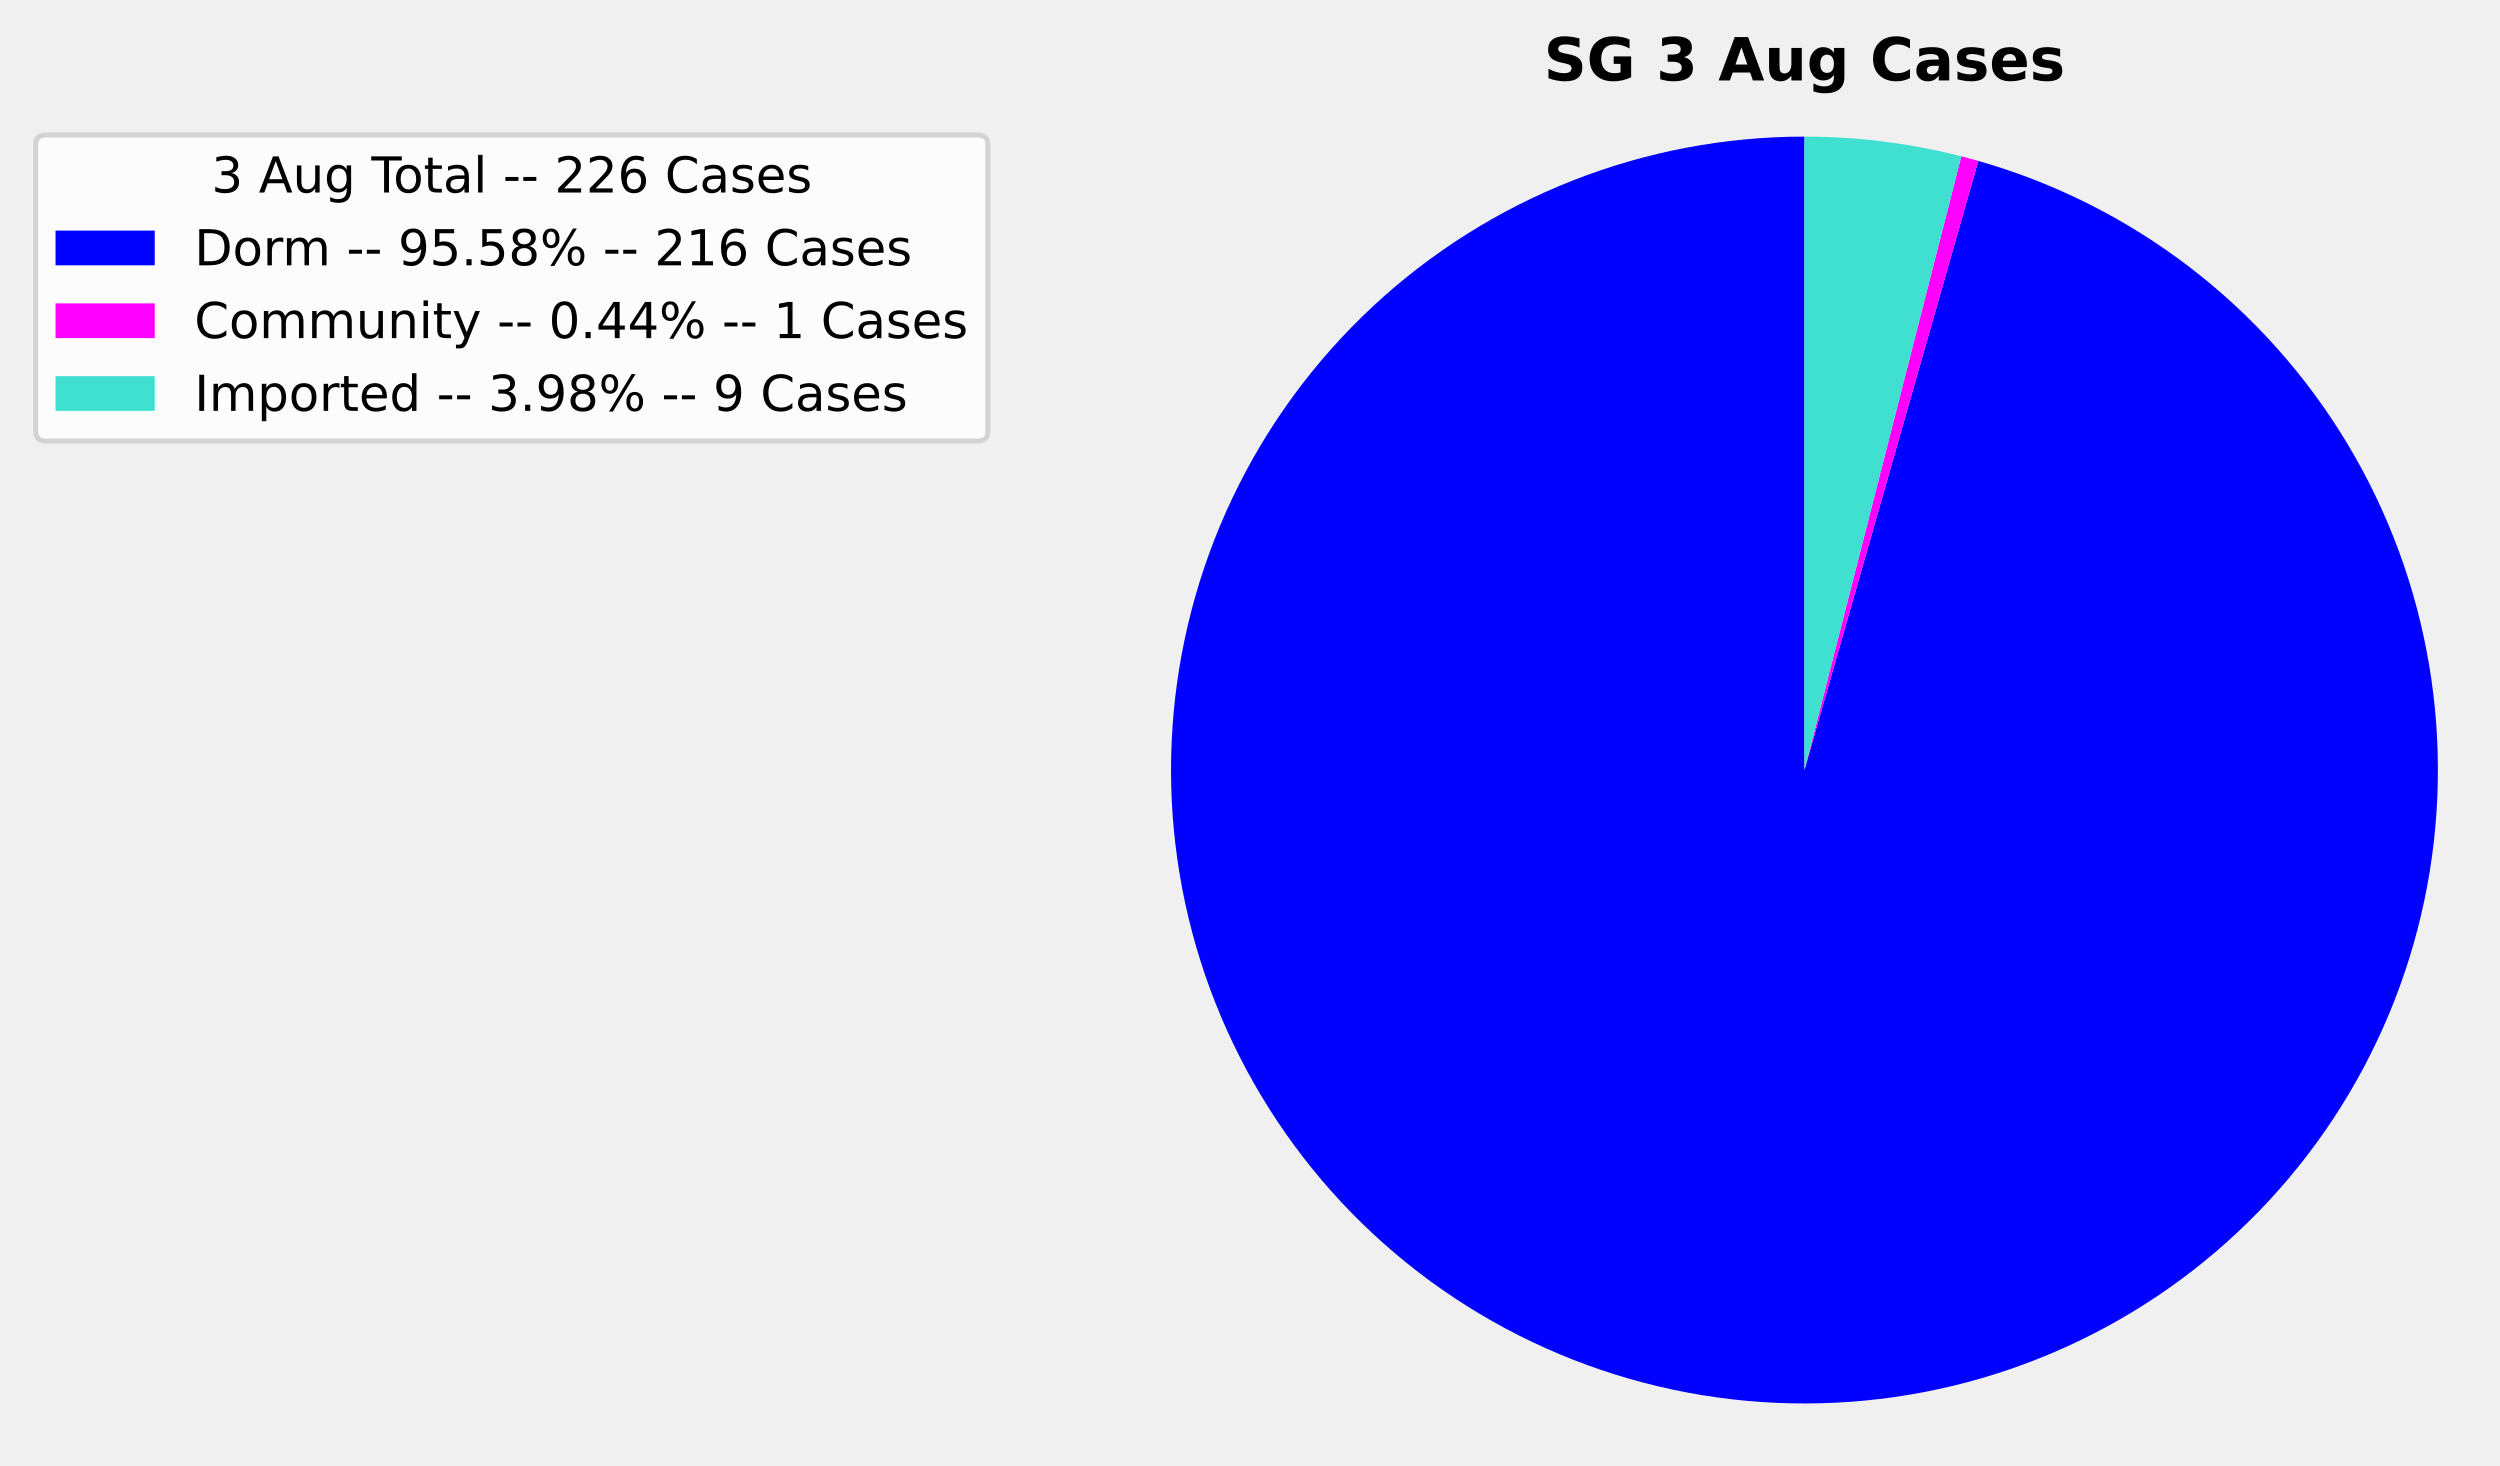
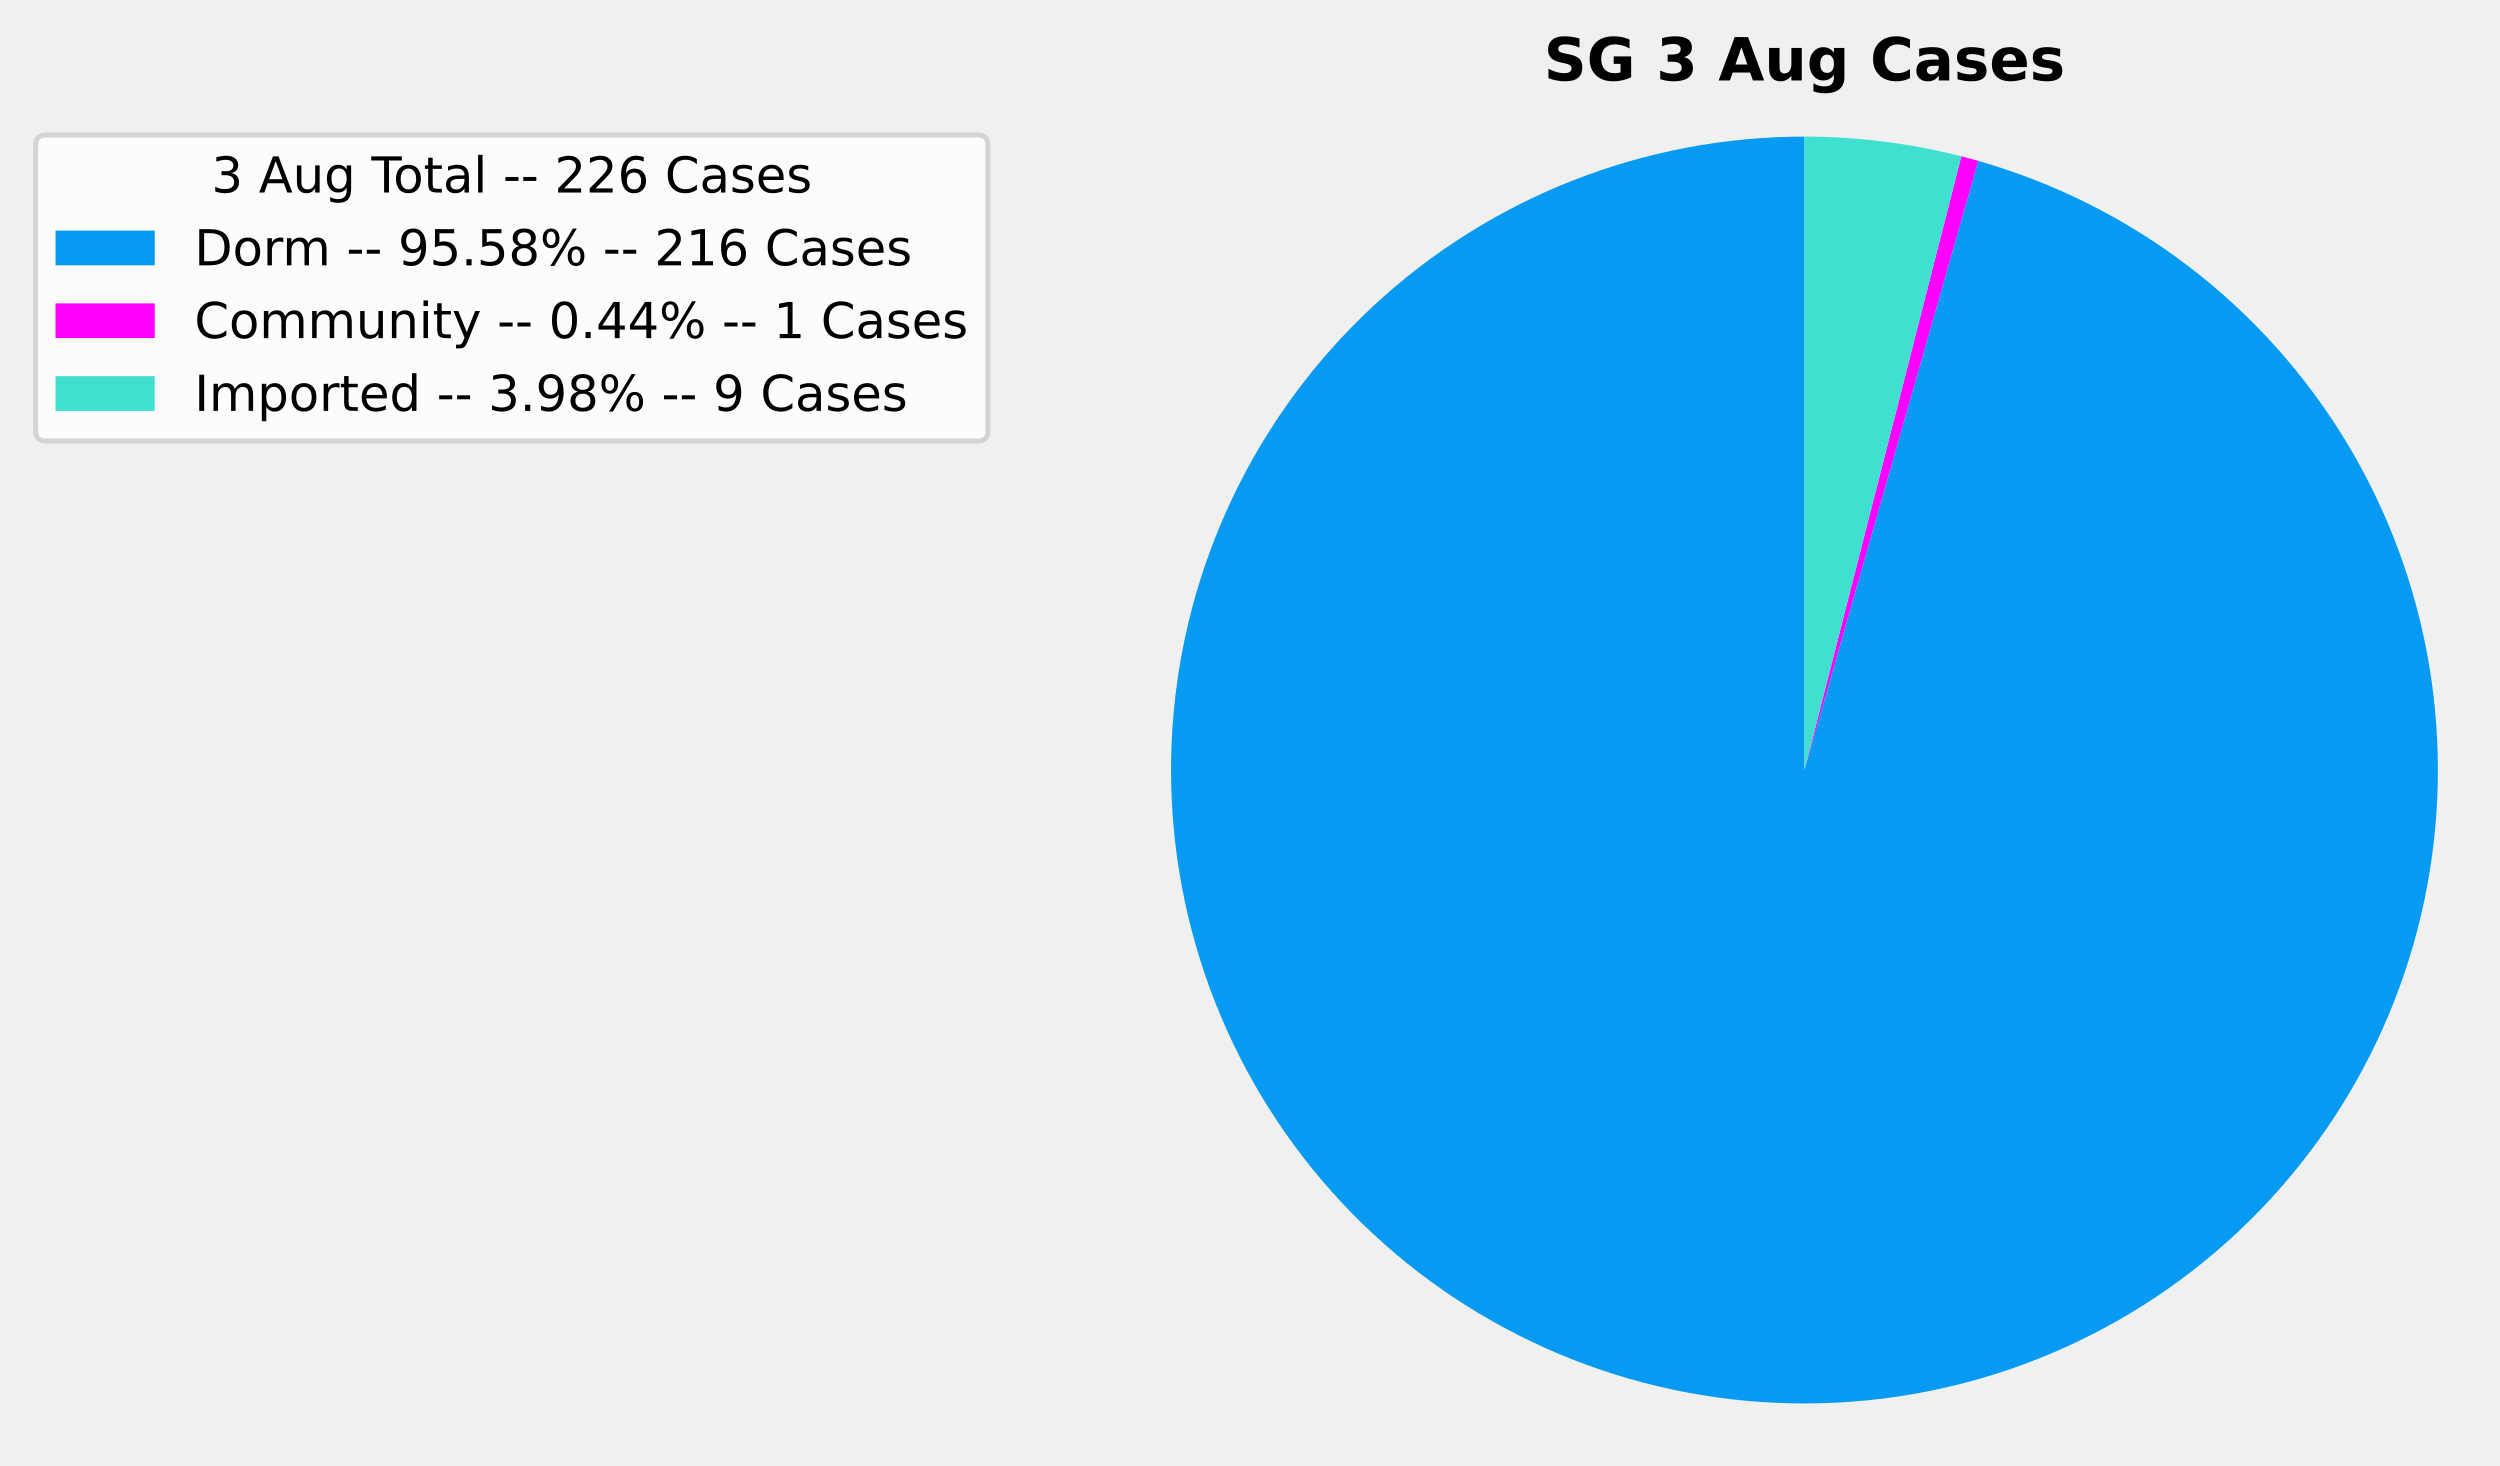
<svg xmlns="http://www.w3.org/2000/svg" xmlns:xlink="http://www.w3.org/1999/xlink" height="295.536pt" version="1.1" viewBox="0 0 504.133 295.536" width="504.133pt">
  <defs>
    <style type="text/css">
*{stroke-linecap:butt;stroke-linejoin:round;}
  </style>
  </defs>
  <g id="figure_1">
    <g id="patch_1">
      <path d="M -0 295.536  L 504.133 295.536  L 504.133 0  L -0 0  z " style="fill:none;" />
    </g>
    <g id="axes_1">
      <g id="patch_2">
-         <path d="M 363.877 27.547  C 347.849 27.547 331.964 30.563 317.053 36.438  C 302.141 42.313 288.468 50.943 276.748 61.875  C 265.028 72.808 255.47 85.849 248.573 100.316  C 241.677 114.784 237.564 130.421 236.451 146.409  C 235.338 162.398 237.244 178.454 242.07 193.738  C 246.895 209.021 254.554 223.261 264.646 235.712  C 274.738 248.163 287.084 258.604 301.038 266.488  C 314.991 274.373 330.305 279.561 346.178 281.782  C 362.05 284.003 378.2 283.216 393.782 279.464  C 409.364 275.712 424.101 269.06 437.222 259.857  C 450.344 250.654 461.617 239.063 470.452 225.691  C 479.286 212.318 485.526 197.402 488.844 181.722  C 492.161 166.042 492.498 149.877 489.837 134.072  C 487.176 118.267 481.564 103.103 473.295 89.374  C 465.025 75.645 454.245 63.594 441.519 53.852  C 428.792 44.11 414.345 36.85 398.933 32.451  L 363.877 155.28  L 363.877 27.547  z " style="fill:#0000ff;" />
+         <path d="M 363.877 27.547  C 347.849 27.547 331.964 30.563 317.053 36.438  C 302.141 42.313 288.468 50.943 276.748 61.875  C 265.028 72.808 255.47 85.849 248.573 100.316  C 241.677 114.784 237.564 130.421 236.451 146.409  C 235.338 162.398 237.244 178.454 242.07 193.738  C 246.895 209.021 254.554 223.261 264.646 235.712  C 274.738 248.163 287.084 258.604 301.038 266.488  C 314.991 274.373 330.305 279.561 346.178 281.782  C 362.05 284.003 378.2 283.216 393.782 279.464  C 409.364 275.712 424.101 269.06 437.222 259.857  C 450.344 250.654 461.617 239.063 470.452 225.691  C 479.286 212.318 485.526 197.402 488.844 181.722  C 492.161 166.042 492.498 149.877 489.837 134.072  C 487.176 118.267 481.564 103.103 473.295 89.374  C 465.025 75.645 454.245 63.594 441.519 53.852  C 428.792 44.11 414.345 36.85 398.933 32.451  L 363.877 155.28  L 363.877 27.547  z " style="fill:#069af3;" />
      </g>
      <g id="patch_3">
        <path d="M 398.933 32.451  C 398.364 32.289 397.794 32.13 397.222 31.976  C 396.651 31.821 396.079 31.671 395.505 31.524  L 363.877 155.28  L 398.933 32.451  z " style="fill:#ff00ff;" />
      </g>
      <g id="patch_4">
        <path d="M 395.505 31.524  C 390.342 30.205 385.102 29.21 379.815 28.545  C 374.528 27.88 369.205 27.547 363.877 27.547  L 363.877 155.28  L 395.505 31.524  z " style="fill:#40e0d0;" />
      </g>
      <g id="matplotlib.axis_1" />
      <g id="matplotlib.axis_2" />
      <g id="text_1">
        <defs>
          <path d="M 59.906 70.609  L 59.906 55.172  Q 53.906 57.859 48.188 59.219  Q 42.484 60.594 37.406 60.594  Q 30.672 60.594 27.438 58.734  Q 24.219 56.891 24.219 52.984  Q 24.219 50.047 26.391 48.406  Q 28.562 46.781 34.281 45.609  L 42.281 44  Q 54.438 41.547 59.562 36.562  Q 64.703 31.594 64.703 22.406  Q 64.703 10.359 57.547 4.469  Q 50.391 -1.422 35.688 -1.422  Q 28.766 -1.422 21.781 -0.094  Q 14.797 1.219 7.812 3.812  L 7.812 19.672  Q 14.797 15.969 21.312 14.078  Q 27.828 12.203 33.891 12.203  Q 40.047 12.203 43.312 14.25  Q 46.578 16.312 46.578 20.125  Q 46.578 23.531 44.359 25.391  Q 42.141 27.25 35.5 28.719  L 28.219 30.328  Q 17.281 32.672 12.219 37.797  Q 7.172 42.922 7.172 51.609  Q 7.172 62.5 14.203 68.359  Q 21.234 74.219 34.422 74.219  Q 40.438 74.219 46.781 73.312  Q 53.125 72.406 59.906 70.609  z " id="DejaVuSans-Bold-83" />
          <path d="M 74.703 5.422  Q 67.672 2 60.109 0.281  Q 52.547 -1.422 44.484 -1.422  Q 26.266 -1.422 15.625 8.766  Q 4.984 18.953 4.984 36.375  Q 4.984 54 15.812 64.109  Q 26.656 74.219 45.516 74.219  Q 52.781 74.219 59.438 72.844  Q 66.109 71.484 72.016 68.797  L 72.016 53.719  Q 65.922 57.172 59.891 58.875  Q 53.859 60.594 47.797 60.594  Q 36.578 60.594 30.5 54.312  Q 24.422 48.047 24.422 36.375  Q 24.422 24.812 30.281 18.5  Q 36.141 12.203 46.922 12.203  Q 49.859 12.203 52.375 12.562  Q 54.891 12.938 56.891 13.719  L 56.891 27.875  L 45.406 27.875  L 45.406 40.484  L 74.703 40.484  z " id="DejaVuSans-Bold-71" />
          <path id="DejaVuSans-Bold-32" />
          <path d="M 46.578 39.312  Q 53.953 37.406 57.781 32.688  Q 61.625 27.984 61.625 20.703  Q 61.625 9.859 53.312 4.219  Q 45.016 -1.422 29.109 -1.422  Q 23.484 -1.422 17.844 -0.516  Q 12.203 0.391 6.688 2.203  L 6.688 16.703  Q 11.969 14.062 17.156 12.719  Q 22.359 11.375 27.391 11.375  Q 34.859 11.375 38.844 13.953  Q 42.828 16.547 42.828 21.391  Q 42.828 26.375 38.75 28.938  Q 34.672 31.5 26.703 31.5  L 19.188 31.5  L 19.188 43.609  L 27.094 43.609  Q 34.188 43.609 37.641 45.828  Q 41.109 48.047 41.109 52.594  Q 41.109 56.781 37.734 59.078  Q 34.375 61.375 28.219 61.375  Q 23.688 61.375 19.047 60.344  Q 14.406 59.328 9.812 57.328  L 9.812 71.094  Q 15.375 72.656 20.844 73.438  Q 26.312 74.219 31.594 74.219  Q 45.797 74.219 52.844 69.547  Q 59.906 64.891 59.906 55.516  Q 59.906 49.125 56.531 45.047  Q 53.172 40.969 46.578 39.312  z " id="DejaVuSans-Bold-51" />
          <path d="M 53.422 13.281  L 24.031 13.281  L 19.391 0  L 0.484 0  L 27.484 72.906  L 49.906 72.906  L 76.906 0  L 58.016 0  z M 28.719 26.812  L 48.688 26.812  L 38.719 55.812  z " id="DejaVuSans-Bold-65" />
          <path d="M 7.812 21.297  L 7.812 54.688  L 25.391 54.688  L 25.391 49.219  Q 25.391 44.781 25.344 38.062  Q 25.297 31.344 25.297 29.109  Q 25.297 22.516 25.641 19.609  Q 25.984 16.703 26.812 15.375  Q 27.875 13.672 29.609 12.734  Q 31.344 11.812 33.594 11.812  Q 39.062 11.812 42.188 16.016  Q 45.312 20.219 45.312 27.688  L 45.312 54.688  L 62.797 54.688  L 62.797 0  L 45.312 0  L 45.312 7.906  Q 41.359 3.125 36.938 0.844  Q 32.516 -1.422 27.203 -1.422  Q 17.719 -1.422 12.766 4.391  Q 7.812 10.203 7.812 21.297  z " id="DejaVuSans-Bold-117" />
          <path d="M 45.609 9.281  Q 42 4.5 37.641 2.25  Q 33.297 0 27.594 0  Q 17.578 0 11.031 7.875  Q 4.5 15.766 4.5 27.984  Q 4.5 40.234 11.031 48.062  Q 17.578 55.906 27.594 55.906  Q 33.297 55.906 37.641 53.656  Q 42 51.422 45.609 46.578  L 45.609 54.688  L 63.188 54.688  L 63.188 5.516  Q 63.188 -7.672 54.859 -14.625  Q 46.531 -21.578 30.719 -21.578  Q 25.594 -21.578 20.797 -20.797  Q 16.016 -20.016 11.188 -18.406  L 11.188 -4.781  Q 15.766 -7.422 20.156 -8.719  Q 24.562 -10.016 29 -10.016  Q 37.594 -10.016 41.594 -6.25  Q 45.609 -2.484 45.609 5.516  z M 34.078 43.312  Q 28.656 43.312 25.625 39.297  Q 22.609 35.297 22.609 27.984  Q 22.609 20.453 25.531 16.578  Q 28.469 12.703 34.078 12.703  Q 39.547 12.703 42.578 16.703  Q 45.609 20.703 45.609 27.984  Q 45.609 35.297 42.578 39.297  Q 39.547 43.312 34.078 43.312  z " id="DejaVuSans-Bold-103" />
          <path d="M 67 4  Q 61.812 1.312 56.203 -0.047  Q 50.594 -1.422 44.484 -1.422  Q 26.266 -1.422 15.625 8.766  Q 4.984 18.953 4.984 36.375  Q 4.984 53.859 15.625 64.031  Q 26.266 74.219 44.484 74.219  Q 50.594 74.219 56.203 72.844  Q 61.812 71.484 67 68.797  L 67 53.719  Q 61.766 57.281 56.688 58.938  Q 51.609 60.594 46 60.594  Q 35.938 60.594 30.172 54.141  Q 24.422 47.703 24.422 36.375  Q 24.422 25.094 30.172 18.641  Q 35.938 12.203 46 12.203  Q 51.609 12.203 56.688 13.859  Q 61.766 15.531 67 19.094  z " id="DejaVuSans-Bold-67" />
          <path d="M 32.906 24.609  Q 27.438 24.609 24.672 22.75  Q 21.922 20.906 21.922 17.281  Q 21.922 13.969 24.141 12.078  Q 26.375 10.203 30.328 10.203  Q 35.25 10.203 38.625 13.734  Q 42 17.281 42 22.609  L 42 24.609  z M 59.625 31.203  L 59.625 0  L 42 0  L 42 8.109  Q 38.484 3.125 34.078 0.844  Q 29.688 -1.422 23.391 -1.422  Q 14.891 -1.422 9.594 3.531  Q 4.297 8.5 4.297 16.406  Q 4.297 26.031 10.906 30.516  Q 17.531 35.016 31.688 35.016  L 42 35.016  L 42 36.375  Q 42 40.531 38.719 42.453  Q 35.453 44.391 28.516 44.391  Q 22.906 44.391 18.062 43.266  Q 13.234 42.141 9.078 39.891  L 9.078 53.219  Q 14.703 54.594 20.359 55.297  Q 26.031 56 31.688 56  Q 46.484 56 53.047 50.172  Q 59.625 44.344 59.625 31.203  z " id="DejaVuSans-Bold-97" />
          <path d="M 51.125 52.984  L 51.125 39.703  Q 45.516 42.047 40.281 43.219  Q 35.062 44.391 30.422 44.391  Q 25.438 44.391 23.016 43.141  Q 20.609 41.891 20.609 39.312  Q 20.609 37.203 22.438 36.078  Q 24.266 34.969 29 34.422  L 32.078 33.984  Q 45.516 32.281 50.141 28.375  Q 54.781 24.469 54.781 16.109  Q 54.781 7.375 48.328 2.969  Q 41.891 -1.422 29.109 -1.422  Q 23.688 -1.422 17.891 -0.562  Q 12.109 0.297 6 2  L 6 15.281  Q 11.234 12.75 16.719 11.469  Q 22.219 10.203 27.875 10.203  Q 33.016 10.203 35.594 11.609  Q 38.188 13.031 38.188 15.828  Q 38.188 18.172 36.406 19.312  Q 34.625 20.453 29.297 21.094  L 26.219 21.484  Q 14.547 22.953 9.859 26.906  Q 5.172 30.859 5.172 38.922  Q 5.172 47.609 11.125 51.797  Q 17.094 56 29.391 56  Q 34.234 56 39.547 55.266  Q 44.875 54.547 51.125 52.984  z " id="DejaVuSans-Bold-115" />
          <path d="M 62.984 27.484  L 62.984 22.516  L 22.125 22.516  Q 22.75 16.359 26.562 13.281  Q 30.375 10.203 37.203 10.203  Q 42.719 10.203 48.5 11.844  Q 54.297 13.484 60.406 16.797  L 60.406 3.328  Q 54.203 0.984 48 -0.219  Q 41.797 -1.422 35.594 -1.422  Q 20.75 -1.422 12.516 6.125  Q 4.297 13.672 4.297 27.297  Q 4.297 40.672 12.375 48.328  Q 20.453 56 34.625 56  Q 47.516 56 55.25 48.234  Q 62.984 40.484 62.984 27.484  z M 45.016 33.297  Q 45.016 38.281 42.109 41.328  Q 39.203 44.391 34.516 44.391  Q 29.438 44.391 26.266 41.531  Q 23.094 38.672 22.312 33.297  z " id="DejaVuSans-Bold-101" />
        </defs>
        <g transform="translate(311.3166 16.22437)scale(0.12 -0.12)">
          <use xlink:href="#DejaVuSans-Bold-83" />
          <use x="72.021" xlink:href="#DejaVuSans-Bold-71" />
          <use x="154.102" xlink:href="#DejaVuSans-Bold-32" />
          <use x="188.916" xlink:href="#DejaVuSans-Bold-51" />
          <use x="258.496" xlink:href="#DejaVuSans-Bold-32" />
          <use x="293.311" xlink:href="#DejaVuSans-Bold-65" />
          <use x="370.703" xlink:href="#DejaVuSans-Bold-117" />
          <use x="441.895" xlink:href="#DejaVuSans-Bold-103" />
          <use x="513.477" xlink:href="#DejaVuSans-Bold-32" />
          <use x="548.291" xlink:href="#DejaVuSans-Bold-67" />
          <use x="621.68" xlink:href="#DejaVuSans-Bold-97" />
          <use x="689.16" xlink:href="#DejaVuSans-Bold-115" />
          <use x="748.682" xlink:href="#DejaVuSans-Bold-101" />
          <use x="816.504" xlink:href="#DejaVuSans-Bold-115" />
        </g>
      </g>
      <g id="legend_1">
        <g id="patch_5">
          <path d="M 9.2 88.937  L 197.209 88.937  Q 199.209 88.937 199.209 86.937  L 199.209 29.224  Q 199.209 27.224 197.209 27.224  L 9.2 27.224  Q 7.2 27.224 7.2 29.224  L 7.2 86.937  Q 7.2 88.937 9.2 88.937  z " style="fill:#ffffff;opacity:0.8;stroke:#cccccc;stroke-linejoin:miter;" />
        </g>
        <g id="text_2">
          <defs>
            <path d="M 40.578 39.312  Q 47.656 37.797 51.625 33  Q 55.609 28.219 55.609 21.188  Q 55.609 10.406 48.188 4.484  Q 40.766 -1.422 27.094 -1.422  Q 22.516 -1.422 17.656 -0.516  Q 12.797 0.391 7.625 2.203  L 7.625 11.719  Q 11.719 9.328 16.594 8.109  Q 21.484 6.891 26.812 6.891  Q 36.078 6.891 40.938 10.547  Q 45.797 14.203 45.797 21.188  Q 45.797 27.641 41.281 31.266  Q 36.766 34.906 28.719 34.906  L 20.219 34.906  L 20.219 43.016  L 29.109 43.016  Q 36.375 43.016 40.234 45.922  Q 44.094 48.828 44.094 54.297  Q 44.094 59.906 40.109 62.906  Q 36.141 65.922 28.719 65.922  Q 24.656 65.922 20.016 65.031  Q 15.375 64.156 9.812 62.312  L 9.812 71.094  Q 15.438 72.656 20.344 73.438  Q 25.25 74.219 29.594 74.219  Q 40.828 74.219 47.359 69.109  Q 53.906 64.016 53.906 55.328  Q 53.906 49.266 50.438 45.094  Q 46.969 40.922 40.578 39.312  z " id="DejaVuSans-51" />
            <path id="DejaVuSans-32" />
            <path d="M 34.188 63.188  L 20.797 26.906  L 47.609 26.906  z M 28.609 72.906  L 39.797 72.906  L 67.578 0  L 57.328 0  L 50.688 18.703  L 17.828 18.703  L 11.188 0  L 0.781 0  z " id="DejaVuSans-65" />
            <path d="M 8.5 21.578  L 8.5 54.688  L 17.484 54.688  L 17.484 21.922  Q 17.484 14.156 20.5 10.266  Q 23.531 6.391 29.594 6.391  Q 36.859 6.391 41.078 11.031  Q 45.312 15.672 45.312 23.688  L 45.312 54.688  L 54.297 54.688  L 54.297 0  L 45.312 0  L 45.312 8.406  Q 42.047 3.422 37.719 1  Q 33.406 -1.422 27.688 -1.422  Q 18.266 -1.422 13.375 4.438  Q 8.5 10.297 8.5 21.578  z M 31.109 56  z " id="DejaVuSans-117" />
            <path d="M 45.406 27.984  Q 45.406 37.75 41.375 43.109  Q 37.359 48.484 30.078 48.484  Q 22.859 48.484 18.828 43.109  Q 14.797 37.75 14.797 27.984  Q 14.797 18.266 18.828 12.891  Q 22.859 7.516 30.078 7.516  Q 37.359 7.516 41.375 12.891  Q 45.406 18.266 45.406 27.984  z M 54.391 6.781  Q 54.391 -7.172 48.188 -13.984  Q 42 -20.797 29.203 -20.797  Q 24.469 -20.797 20.266 -20.094  Q 16.062 -19.391 12.109 -17.922  L 12.109 -9.188  Q 16.062 -11.328 19.922 -12.344  Q 23.781 -13.375 27.781 -13.375  Q 36.625 -13.375 41.016 -8.766  Q 45.406 -4.156 45.406 5.172  L 45.406 9.625  Q 42.625 4.781 38.281 2.391  Q 33.938 0 27.875 0  Q 17.828 0 11.672 7.656  Q 5.516 15.328 5.516 27.984  Q 5.516 40.672 11.672 48.328  Q 17.828 56 27.875 56  Q 33.938 56 38.281 53.609  Q 42.625 51.219 45.406 46.391  L 45.406 54.688  L 54.391 54.688  z " id="DejaVuSans-103" />
            <path d="M -0.297 72.906  L 61.375 72.906  L 61.375 64.594  L 35.5 64.594  L 35.5 0  L 25.594 0  L 25.594 64.594  L -0.297 64.594  z " id="DejaVuSans-84" />
            <path d="M 30.609 48.391  Q 23.391 48.391 19.188 42.75  Q 14.984 37.109 14.984 27.297  Q 14.984 17.484 19.156 11.844  Q 23.344 6.203 30.609 6.203  Q 37.797 6.203 41.984 11.859  Q 46.188 17.531 46.188 27.297  Q 46.188 37.016 41.984 42.703  Q 37.797 48.391 30.609 48.391  z M 30.609 56  Q 42.328 56 49.016 48.375  Q 55.719 40.766 55.719 27.297  Q 55.719 13.875 49.016 6.219  Q 42.328 -1.422 30.609 -1.422  Q 18.844 -1.422 12.172 6.219  Q 5.516 13.875 5.516 27.297  Q 5.516 40.766 12.172 48.375  Q 18.844 56 30.609 56  z " id="DejaVuSans-111" />
            <path d="M 18.312 70.219  L 18.312 54.688  L 36.812 54.688  L 36.812 47.703  L 18.312 47.703  L 18.312 18.016  Q 18.312 11.328 20.141 9.422  Q 21.969 7.516 27.594 7.516  L 36.812 7.516  L 36.812 0  L 27.594 0  Q 17.188 0 13.234 3.875  Q 9.281 7.766 9.281 18.016  L 9.281 47.703  L 2.688 47.703  L 2.688 54.688  L 9.281 54.688  L 9.281 70.219  z " id="DejaVuSans-116" />
            <path d="M 34.281 27.484  Q 23.391 27.484 19.188 25  Q 14.984 22.516 14.984 16.5  Q 14.984 11.719 18.141 8.906  Q 21.297 6.109 26.703 6.109  Q 34.188 6.109 38.703 11.406  Q 43.219 16.703 43.219 25.484  L 43.219 27.484  z M 52.203 31.203  L 52.203 0  L 43.219 0  L 43.219 8.297  Q 40.141 3.328 35.547 0.953  Q 30.953 -1.422 24.312 -1.422  Q 15.922 -1.422 10.953 3.297  Q 6 8.016 6 15.922  Q 6 25.141 12.172 29.828  Q 18.359 34.516 30.609 34.516  L 43.219 34.516  L 43.219 35.406  Q 43.219 41.609 39.141 45  Q 35.062 48.391 27.688 48.391  Q 23 48.391 18.547 47.266  Q 14.109 46.141 10.016 43.891  L 10.016 52.203  Q 14.938 54.109 19.578 55.047  Q 24.219 56 28.609 56  Q 40.484 56 46.344 49.844  Q 52.203 43.703 52.203 31.203  z " id="DejaVuSans-97" />
            <path d="M 9.422 75.984  L 18.406 75.984  L 18.406 0  L 9.422 0  z " id="DejaVuSans-108" />
            <path d="M 4.891 31.391  L 31.203 31.391  L 31.203 23.391  L 4.891 23.391  z " id="DejaVuSans-45" />
            <path d="M 19.188 8.297  L 53.609 8.297  L 53.609 0  L 7.328 0  L 7.328 8.297  Q 12.938 14.109 22.625 23.891  Q 32.328 33.688 34.812 36.531  Q 39.547 41.844 41.422 45.531  Q 43.312 49.219 43.312 52.781  Q 43.312 58.594 39.234 62.25  Q 35.156 65.922 28.609 65.922  Q 23.969 65.922 18.812 64.312  Q 13.672 62.703 7.812 59.422  L 7.812 69.391  Q 13.766 71.781 18.938 73  Q 24.125 74.219 28.422 74.219  Q 39.75 74.219 46.484 68.547  Q 53.219 62.891 53.219 53.422  Q 53.219 48.922 51.531 44.891  Q 49.859 40.875 45.406 35.406  Q 44.188 33.984 37.641 27.219  Q 31.109 20.453 19.188 8.297  z " id="DejaVuSans-50" />
            <path d="M 33.016 40.375  Q 26.375 40.375 22.484 35.828  Q 18.609 31.297 18.609 23.391  Q 18.609 15.531 22.484 10.953  Q 26.375 6.391 33.016 6.391  Q 39.656 6.391 43.531 10.953  Q 47.406 15.531 47.406 23.391  Q 47.406 31.297 43.531 35.828  Q 39.656 40.375 33.016 40.375  z M 52.594 71.297  L 52.594 62.312  Q 48.875 64.062 45.094 64.984  Q 41.312 65.922 37.594 65.922  Q 27.828 65.922 22.672 59.328  Q 17.531 52.734 16.797 39.406  Q 19.672 43.656 24.016 45.922  Q 28.375 48.188 33.594 48.188  Q 44.578 48.188 50.953 41.516  Q 57.328 34.859 57.328 23.391  Q 57.328 12.156 50.688 5.359  Q 44.047 -1.422 33.016 -1.422  Q 20.359 -1.422 13.672 8.266  Q 6.984 17.969 6.984 36.375  Q 6.984 53.656 15.188 63.938  Q 23.391 74.219 37.203 74.219  Q 40.922 74.219 44.703 73.484  Q 48.484 72.75 52.594 71.297  z " id="DejaVuSans-54" />
            <path d="M 64.406 67.281  L 64.406 56.891  Q 59.422 61.531 53.781 63.812  Q 48.141 66.109 41.797 66.109  Q 29.297 66.109 22.656 58.469  Q 16.016 50.828 16.016 36.375  Q 16.016 21.969 22.656 14.328  Q 29.297 6.688 41.797 6.688  Q 48.141 6.688 53.781 8.984  Q 59.422 11.281 64.406 15.922  L 64.406 5.609  Q 59.234 2.094 53.438 0.328  Q 47.656 -1.422 41.219 -1.422  Q 24.656 -1.422 15.125 8.703  Q 5.609 18.844 5.609 36.375  Q 5.609 53.953 15.125 64.078  Q 24.656 74.219 41.219 74.219  Q 47.75 74.219 53.531 72.484  Q 59.328 70.75 64.406 67.281  z " id="DejaVuSans-67" />
            <path d="M 44.281 53.078  L 44.281 44.578  Q 40.484 46.531 36.375 47.5  Q 32.281 48.484 27.875 48.484  Q 21.188 48.484 17.844 46.438  Q 14.5 44.391 14.5 40.281  Q 14.5 37.156 16.891 35.375  Q 19.281 33.594 26.516 31.984  L 29.594 31.297  Q 39.156 29.25 43.188 25.516  Q 47.219 21.781 47.219 15.094  Q 47.219 7.469 41.188 3.016  Q 35.156 -1.422 24.609 -1.422  Q 20.219 -1.422 15.453 -0.562  Q 10.688 0.297 5.422 2  L 5.422 11.281  Q 10.406 8.688 15.234 7.391  Q 20.062 6.109 24.812 6.109  Q 31.156 6.109 34.562 8.281  Q 37.984 10.453 37.984 14.406  Q 37.984 18.062 35.516 20.016  Q 33.062 21.969 24.703 23.781  L 21.578 24.516  Q 13.234 26.266 9.516 29.906  Q 5.812 33.547 5.812 39.891  Q 5.812 47.609 11.281 51.797  Q 16.75 56 26.812 56  Q 31.781 56 36.172 55.266  Q 40.578 54.547 44.281 53.078  z " id="DejaVuSans-115" />
            <path d="M 56.203 29.594  L 56.203 25.203  L 14.891 25.203  Q 15.484 15.922 20.484 11.062  Q 25.484 6.203 34.422 6.203  Q 39.594 6.203 44.453 7.469  Q 49.312 8.734 54.109 11.281  L 54.109 2.781  Q 49.266 0.734 44.188 -0.344  Q 39.109 -1.422 33.891 -1.422  Q 20.797 -1.422 13.156 6.188  Q 5.516 13.812 5.516 26.812  Q 5.516 40.234 12.766 48.109  Q 20.016 56 32.328 56  Q 43.359 56 49.781 48.891  Q 56.203 41.797 56.203 29.594  z M 47.219 32.234  Q 47.125 39.594 43.094 43.984  Q 39.062 48.391 32.422 48.391  Q 24.906 48.391 20.391 44.141  Q 15.875 39.891 15.188 32.172  z " id="DejaVuSans-101" />
          </defs>
          <g transform="translate(42.64531 38.82281)scale(0.1 -0.1)">
            <use xlink:href="#DejaVuSans-51" />
            <use x="63.623" xlink:href="#DejaVuSans-32" />
            <use x="95.41" xlink:href="#DejaVuSans-65" />
            <use x="163.818" xlink:href="#DejaVuSans-117" />
            <use x="227.197" xlink:href="#DejaVuSans-103" />
            <use x="290.674" xlink:href="#DejaVuSans-32" />
            <use x="322.461" xlink:href="#DejaVuSans-84" />
            <use x="366.545" xlink:href="#DejaVuSans-111" />
            <use x="427.727" xlink:href="#DejaVuSans-116" />
            <use x="466.936" xlink:href="#DejaVuSans-97" />
            <use x="528.215" xlink:href="#DejaVuSans-108" />
            <use x="555.998" xlink:href="#DejaVuSans-32" />
            <use x="587.785" xlink:href="#DejaVuSans-45" />
            <use x="623.869" xlink:href="#DejaVuSans-45" />
            <use x="659.953" xlink:href="#DejaVuSans-32" />
            <use x="691.74" xlink:href="#DejaVuSans-50" />
            <use x="755.363" xlink:href="#DejaVuSans-50" />
            <use x="818.986" xlink:href="#DejaVuSans-54" />
            <use x="882.609" xlink:href="#DejaVuSans-32" />
            <use x="914.396" xlink:href="#DejaVuSans-67" />
            <use x="984.221" xlink:href="#DejaVuSans-97" />
            <use x="1045.5" xlink:href="#DejaVuSans-115" />
            <use x="1097.6" xlink:href="#DejaVuSans-101" />
            <use x="1159.123" xlink:href="#DejaVuSans-115" />
          </g>
        </g>
        <g id="patch_6">
-           <path d="M 11.2 53.501  L 31.2 53.501  L 31.2 46.501  L 11.2 46.501  z " style="fill:#0000ff;" />
+           <path d="M 11.2 53.501  L 31.2 53.501  L 31.2 46.501  L 11.2 46.501  z " style="fill:#069af3;" />
        </g>
        <g id="text_3">
          <defs>
            <path d="M 19.672 64.797  L 19.672 8.109  L 31.594 8.109  Q 46.688 8.109 53.688 14.938  Q 60.688 21.781 60.688 36.531  Q 60.688 51.172 53.688 57.984  Q 46.688 64.797 31.594 64.797  z M 9.812 72.906  L 30.078 72.906  Q 51.266 72.906 61.172 64.094  Q 71.094 55.281 71.094 36.531  Q 71.094 17.672 61.125 8.828  Q 51.172 0 30.078 0  L 9.812 0  z " id="DejaVuSans-68" />
            <path d="M 41.109 46.297  Q 39.594 47.172 37.812 47.578  Q 36.031 48 33.891 48  Q 26.266 48 22.188 43.047  Q 18.109 38.094 18.109 28.812  L 18.109 0  L 9.078 0  L 9.078 54.688  L 18.109 54.688  L 18.109 46.188  Q 20.953 51.172 25.484 53.578  Q 30.031 56 36.531 56  Q 37.453 56 38.578 55.875  Q 39.703 55.766 41.062 55.516  z " id="DejaVuSans-114" />
            <path d="M 52 44.188  Q 55.375 50.25 60.062 53.125  Q 64.75 56 71.094 56  Q 79.641 56 84.281 50.016  Q 88.922 44.047 88.922 33.016  L 88.922 0  L 79.891 0  L 79.891 32.719  Q 79.891 40.578 77.094 44.375  Q 74.312 48.188 68.609 48.188  Q 61.625 48.188 57.562 43.547  Q 53.516 38.922 53.516 30.906  L 53.516 0  L 44.484 0  L 44.484 32.719  Q 44.484 40.625 41.703 44.406  Q 38.922 48.188 33.109 48.188  Q 26.219 48.188 22.156 43.531  Q 18.109 38.875 18.109 30.906  L 18.109 0  L 9.078 0  L 9.078 54.688  L 18.109 54.688  L 18.109 46.188  Q 21.188 51.219 25.484 53.609  Q 29.781 56 35.688 56  Q 41.656 56 45.828 52.969  Q 50 49.953 52 44.188  z " id="DejaVuSans-109" />
            <path d="M 10.984 1.516  L 10.984 10.5  Q 14.703 8.734 18.5 7.812  Q 22.312 6.891 25.984 6.891  Q 35.75 6.891 40.891 13.453  Q 46.047 20.016 46.781 33.406  Q 43.953 29.203 39.594 26.953  Q 35.25 24.703 29.984 24.703  Q 19.047 24.703 12.672 31.312  Q 6.297 37.938 6.297 49.422  Q 6.297 60.641 12.938 67.422  Q 19.578 74.219 30.609 74.219  Q 43.266 74.219 49.922 64.516  Q 56.594 54.828 56.594 36.375  Q 56.594 19.141 48.406 8.859  Q 40.234 -1.422 26.422 -1.422  Q 22.703 -1.422 18.891 -0.688  Q 15.094 0.047 10.984 1.516  z M 30.609 32.422  Q 37.25 32.422 41.125 36.953  Q 45.016 41.5 45.016 49.422  Q 45.016 57.281 41.125 61.844  Q 37.25 66.406 30.609 66.406  Q 23.969 66.406 20.094 61.844  Q 16.219 57.281 16.219 49.422  Q 16.219 41.5 20.094 36.953  Q 23.969 32.422 30.609 32.422  z " id="DejaVuSans-57" />
            <path d="M 10.797 72.906  L 49.516 72.906  L 49.516 64.594  L 19.828 64.594  L 19.828 46.734  Q 21.969 47.469 24.109 47.828  Q 26.266 48.188 28.422 48.188  Q 40.625 48.188 47.75 41.5  Q 54.891 34.812 54.891 23.391  Q 54.891 11.625 47.562 5.094  Q 40.234 -1.422 26.906 -1.422  Q 22.312 -1.422 17.547 -0.641  Q 12.797 0.141 7.719 1.703  L 7.719 11.625  Q 12.109 9.234 16.797 8.062  Q 21.484 6.891 26.703 6.891  Q 35.156 6.891 40.078 11.328  Q 45.016 15.766 45.016 23.391  Q 45.016 31 40.078 35.438  Q 35.156 39.891 26.703 39.891  Q 22.75 39.891 18.812 39.016  Q 14.891 38.141 10.797 36.281  z " id="DejaVuSans-53" />
            <path d="M 10.688 12.406  L 21 12.406  L 21 0  L 10.688 0  z " id="DejaVuSans-46" />
            <path d="M 31.781 34.625  Q 24.75 34.625 20.719 30.859  Q 16.703 27.094 16.703 20.516  Q 16.703 13.922 20.719 10.156  Q 24.75 6.391 31.781 6.391  Q 38.812 6.391 42.859 10.172  Q 46.922 13.969 46.922 20.516  Q 46.922 27.094 42.891 30.859  Q 38.875 34.625 31.781 34.625  z M 21.922 38.812  Q 15.578 40.375 12.031 44.719  Q 8.5 49.078 8.5 55.328  Q 8.5 64.062 14.719 69.141  Q 20.953 74.219 31.781 74.219  Q 42.672 74.219 48.875 69.141  Q 55.078 64.062 55.078 55.328  Q 55.078 49.078 51.531 44.719  Q 48 40.375 41.703 38.812  Q 48.828 37.156 52.797 32.312  Q 56.781 27.484 56.781 20.516  Q 56.781 9.906 50.312 4.234  Q 43.844 -1.422 31.781 -1.422  Q 19.734 -1.422 13.25 4.234  Q 6.781 9.906 6.781 20.516  Q 6.781 27.484 10.781 32.312  Q 14.797 37.156 21.922 38.812  z M 18.312 54.391  Q 18.312 48.734 21.844 45.562  Q 25.391 42.391 31.781 42.391  Q 38.141 42.391 41.719 45.562  Q 45.312 48.734 45.312 54.391  Q 45.312 60.062 41.719 63.234  Q 38.141 66.406 31.781 66.406  Q 25.391 66.406 21.844 63.234  Q 18.312 60.062 18.312 54.391  z " id="DejaVuSans-56" />
            <path d="M 72.703 32.078  Q 68.453 32.078 66.031 28.469  Q 63.625 24.859 63.625 18.406  Q 63.625 12.062 66.031 8.422  Q 68.453 4.781 72.703 4.781  Q 76.859 4.781 79.266 8.422  Q 81.688 12.062 81.688 18.406  Q 81.688 24.812 79.266 28.438  Q 76.859 32.078 72.703 32.078  z M 72.703 38.281  Q 80.422 38.281 84.953 32.906  Q 89.5 27.547 89.5 18.406  Q 89.5 9.281 84.938 3.922  Q 80.375 -1.422 72.703 -1.422  Q 64.891 -1.422 60.344 3.922  Q 55.812 9.281 55.812 18.406  Q 55.812 27.594 60.375 32.938  Q 64.938 38.281 72.703 38.281  z M 22.312 68.016  Q 18.109 68.016 15.688 64.375  Q 13.281 60.75 13.281 54.391  Q 13.281 47.953 15.672 44.328  Q 18.062 40.719 22.312 40.719  Q 26.562 40.719 28.969 44.328  Q 31.391 47.953 31.391 54.391  Q 31.391 60.688 28.953 64.344  Q 26.516 68.016 22.312 68.016  z M 66.406 74.219  L 74.219 74.219  L 28.609 -1.422  L 20.797 -1.422  z M 22.312 74.219  Q 30.031 74.219 34.609 68.875  Q 39.203 63.531 39.203 54.391  Q 39.203 45.172 34.641 39.844  Q 30.078 34.516 22.312 34.516  Q 14.547 34.516 10.031 39.859  Q 5.516 45.219 5.516 54.391  Q 5.516 63.484 10.047 68.844  Q 14.594 74.219 22.312 74.219  z " id="DejaVuSans-37" />
            <path d="M 12.406 8.297  L 28.516 8.297  L 28.516 63.922  L 10.984 60.406  L 10.984 69.391  L 28.422 72.906  L 38.281 72.906  L 38.281 8.297  L 54.391 8.297  L 54.391 0  L 12.406 0  z " id="DejaVuSans-49" />
          </defs>
          <g transform="translate(39.2 53.50094)scale(0.1 -0.1)">
            <use xlink:href="#DejaVuSans-68" />
            <use x="77.002" xlink:href="#DejaVuSans-111" />
            <use x="138.184" xlink:href="#DejaVuSans-114" />
            <use x="177.547" xlink:href="#DejaVuSans-109" />
            <use x="274.959" xlink:href="#DejaVuSans-32" />
            <use x="306.746" xlink:href="#DejaVuSans-45" />
            <use x="342.83" xlink:href="#DejaVuSans-45" />
            <use x="378.914" xlink:href="#DejaVuSans-32" />
            <use x="410.701" xlink:href="#DejaVuSans-57" />
            <use x="474.324" xlink:href="#DejaVuSans-53" />
            <use x="537.947" xlink:href="#DejaVuSans-46" />
            <use x="569.734" xlink:href="#DejaVuSans-53" />
            <use x="633.357" xlink:href="#DejaVuSans-56" />
            <use x="696.98" xlink:href="#DejaVuSans-37" />
            <use x="792" xlink:href="#DejaVuSans-32" />
            <use x="823.787" xlink:href="#DejaVuSans-45" />
            <use x="859.871" xlink:href="#DejaVuSans-45" />
            <use x="895.955" xlink:href="#DejaVuSans-32" />
            <use x="927.742" xlink:href="#DejaVuSans-50" />
            <use x="991.365" xlink:href="#DejaVuSans-49" />
            <use x="1054.988" xlink:href="#DejaVuSans-54" />
            <use x="1118.611" xlink:href="#DejaVuSans-32" />
            <use x="1150.398" xlink:href="#DejaVuSans-67" />
            <use x="1220.223" xlink:href="#DejaVuSans-97" />
            <use x="1281.502" xlink:href="#DejaVuSans-115" />
            <use x="1333.602" xlink:href="#DejaVuSans-101" />
            <use x="1395.125" xlink:href="#DejaVuSans-115" />
          </g>
        </g>
        <g id="patch_7">
          <path d="M 11.2 68.179  L 31.2 68.179  L 31.2 61.179  L 11.2 61.179  z " style="fill:#ff00ff;" />
        </g>
        <g id="text_4">
          <defs>
            <path d="M 54.891 33.016  L 54.891 0  L 45.906 0  L 45.906 32.719  Q 45.906 40.484 42.875 44.328  Q 39.844 48.188 33.797 48.188  Q 26.516 48.188 22.312 43.547  Q 18.109 38.922 18.109 30.906  L 18.109 0  L 9.078 0  L 9.078 54.688  L 18.109 54.688  L 18.109 46.188  Q 21.344 51.125 25.703 53.562  Q 30.078 56 35.797 56  Q 45.219 56 50.047 50.172  Q 54.891 44.344 54.891 33.016  z " id="DejaVuSans-110" />
            <path d="M 9.422 54.688  L 18.406 54.688  L 18.406 0  L 9.422 0  z M 9.422 75.984  L 18.406 75.984  L 18.406 64.594  L 9.422 64.594  z " id="DejaVuSans-105" />
            <path d="M 32.172 -5.078  Q 28.375 -14.844 24.75 -17.812  Q 21.141 -20.797 15.094 -20.797  L 7.906 -20.797  L 7.906 -13.281  L 13.188 -13.281  Q 16.891 -13.281 18.938 -11.516  Q 21 -9.766 23.484 -3.219  L 25.094 0.875  L 2.984 54.688  L 12.5 54.688  L 29.594 11.922  L 46.688 54.688  L 56.203 54.688  z " id="DejaVuSans-121" />
            <path d="M 31.781 66.406  Q 24.172 66.406 20.328 58.906  Q 16.5 51.422 16.5 36.375  Q 16.5 21.391 20.328 13.891  Q 24.172 6.391 31.781 6.391  Q 39.453 6.391 43.281 13.891  Q 47.125 21.391 47.125 36.375  Q 47.125 51.422 43.281 58.906  Q 39.453 66.406 31.781 66.406  z M 31.781 74.219  Q 44.047 74.219 50.516 64.516  Q 56.984 54.828 56.984 36.375  Q 56.984 17.969 50.516 8.266  Q 44.047 -1.422 31.781 -1.422  Q 19.531 -1.422 13.062 8.266  Q 6.594 17.969 6.594 36.375  Q 6.594 54.828 13.062 64.516  Q 19.531 74.219 31.781 74.219  z " id="DejaVuSans-48" />
            <path d="M 37.797 64.312  L 12.891 25.391  L 37.797 25.391  z M 35.203 72.906  L 47.609 72.906  L 47.609 25.391  L 58.016 25.391  L 58.016 17.188  L 47.609 17.188  L 47.609 0  L 37.797 0  L 37.797 17.188  L 4.891 17.188  L 4.891 26.703  z " id="DejaVuSans-52" />
          </defs>
          <g transform="translate(39.2 68.17906)scale(0.1 -0.1)">
            <use xlink:href="#DejaVuSans-67" />
            <use x="69.824" xlink:href="#DejaVuSans-111" />
            <use x="131.006" xlink:href="#DejaVuSans-109" />
            <use x="228.418" xlink:href="#DejaVuSans-109" />
            <use x="325.83" xlink:href="#DejaVuSans-117" />
            <use x="389.209" xlink:href="#DejaVuSans-110" />
            <use x="452.588" xlink:href="#DejaVuSans-105" />
            <use x="480.371" xlink:href="#DejaVuSans-116" />
            <use x="519.58" xlink:href="#DejaVuSans-121" />
            <use x="578.76" xlink:href="#DejaVuSans-32" />
            <use x="610.547" xlink:href="#DejaVuSans-45" />
            <use x="646.631" xlink:href="#DejaVuSans-45" />
            <use x="682.715" xlink:href="#DejaVuSans-32" />
            <use x="714.502" xlink:href="#DejaVuSans-48" />
            <use x="778.125" xlink:href="#DejaVuSans-46" />
            <use x="809.912" xlink:href="#DejaVuSans-52" />
            <use x="873.535" xlink:href="#DejaVuSans-52" />
            <use x="937.158" xlink:href="#DejaVuSans-37" />
            <use x="1032.178" xlink:href="#DejaVuSans-32" />
            <use x="1063.965" xlink:href="#DejaVuSans-45" />
            <use x="1100.049" xlink:href="#DejaVuSans-45" />
            <use x="1136.133" xlink:href="#DejaVuSans-32" />
            <use x="1167.92" xlink:href="#DejaVuSans-49" />
            <use x="1231.543" xlink:href="#DejaVuSans-32" />
            <use x="1263.33" xlink:href="#DejaVuSans-67" />
            <use x="1333.154" xlink:href="#DejaVuSans-97" />
            <use x="1394.434" xlink:href="#DejaVuSans-115" />
            <use x="1446.533" xlink:href="#DejaVuSans-101" />
            <use x="1508.057" xlink:href="#DejaVuSans-115" />
          </g>
        </g>
        <g id="patch_8">
          <path d="M 11.2 82.857  L 31.2 82.857  L 31.2 75.857  L 11.2 75.857  z " style="fill:#40e0d0;" />
        </g>
        <g id="text_5">
          <defs>
            <path d="M 9.812 72.906  L 19.672 72.906  L 19.672 0  L 9.812 0  z " id="DejaVuSans-73" />
            <path d="M 18.109 8.203  L 18.109 -20.797  L 9.078 -20.797  L 9.078 54.688  L 18.109 54.688  L 18.109 46.391  Q 20.953 51.266 25.266 53.625  Q 29.594 56 35.594 56  Q 45.562 56 51.781 48.094  Q 58.016 40.188 58.016 27.297  Q 58.016 14.406 51.781 6.484  Q 45.562 -1.422 35.594 -1.422  Q 29.594 -1.422 25.266 0.953  Q 20.953 3.328 18.109 8.203  z M 48.688 27.297  Q 48.688 37.203 44.609 42.844  Q 40.531 48.484 33.406 48.484  Q 26.266 48.484 22.188 42.844  Q 18.109 37.203 18.109 27.297  Q 18.109 17.391 22.188 11.75  Q 26.266 6.109 33.406 6.109  Q 40.531 6.109 44.609 11.75  Q 48.688 17.391 48.688 27.297  z " id="DejaVuSans-112" />
            <path d="M 45.406 46.391  L 45.406 75.984  L 54.391 75.984  L 54.391 0  L 45.406 0  L 45.406 8.203  Q 42.578 3.328 38.25 0.953  Q 33.938 -1.422 27.875 -1.422  Q 17.969 -1.422 11.734 6.484  Q 5.516 14.406 5.516 27.297  Q 5.516 40.188 11.734 48.094  Q 17.969 56 27.875 56  Q 33.938 56 38.25 53.625  Q 42.578 51.266 45.406 46.391  z M 14.797 27.297  Q 14.797 17.391 18.875 11.75  Q 22.953 6.109 30.078 6.109  Q 37.203 6.109 41.297 11.75  Q 45.406 17.391 45.406 27.297  Q 45.406 37.203 41.297 42.844  Q 37.203 48.484 30.078 48.484  Q 22.953 48.484 18.875 42.844  Q 14.797 37.203 14.797 27.297  z " id="DejaVuSans-100" />
          </defs>
          <g transform="translate(39.2 82.85719)scale(0.1 -0.1)">
            <use xlink:href="#DejaVuSans-73" />
            <use x="29.492" xlink:href="#DejaVuSans-109" />
            <use x="126.904" xlink:href="#DejaVuSans-112" />
            <use x="190.381" xlink:href="#DejaVuSans-111" />
            <use x="251.562" xlink:href="#DejaVuSans-114" />
            <use x="292.676" xlink:href="#DejaVuSans-116" />
            <use x="331.885" xlink:href="#DejaVuSans-101" />
            <use x="393.408" xlink:href="#DejaVuSans-100" />
            <use x="456.885" xlink:href="#DejaVuSans-32" />
            <use x="488.672" xlink:href="#DejaVuSans-45" />
            <use x="524.756" xlink:href="#DejaVuSans-45" />
            <use x="560.84" xlink:href="#DejaVuSans-32" />
            <use x="592.627" xlink:href="#DejaVuSans-51" />
            <use x="656.25" xlink:href="#DejaVuSans-46" />
            <use x="688.037" xlink:href="#DejaVuSans-57" />
            <use x="751.66" xlink:href="#DejaVuSans-56" />
            <use x="815.283" xlink:href="#DejaVuSans-37" />
            <use x="910.303" xlink:href="#DejaVuSans-32" />
            <use x="942.09" xlink:href="#DejaVuSans-45" />
            <use x="978.174" xlink:href="#DejaVuSans-45" />
            <use x="1014.258" xlink:href="#DejaVuSans-32" />
            <use x="1046.045" xlink:href="#DejaVuSans-57" />
            <use x="1109.668" xlink:href="#DejaVuSans-32" />
            <use x="1141.455" xlink:href="#DejaVuSans-67" />
            <use x="1211.279" xlink:href="#DejaVuSans-97" />
            <use x="1272.559" xlink:href="#DejaVuSans-115" />
            <use x="1324.658" xlink:href="#DejaVuSans-101" />
            <use x="1386.182" xlink:href="#DejaVuSans-115" />
          </g>
        </g>
      </g>
    </g>
  </g>
</svg>
